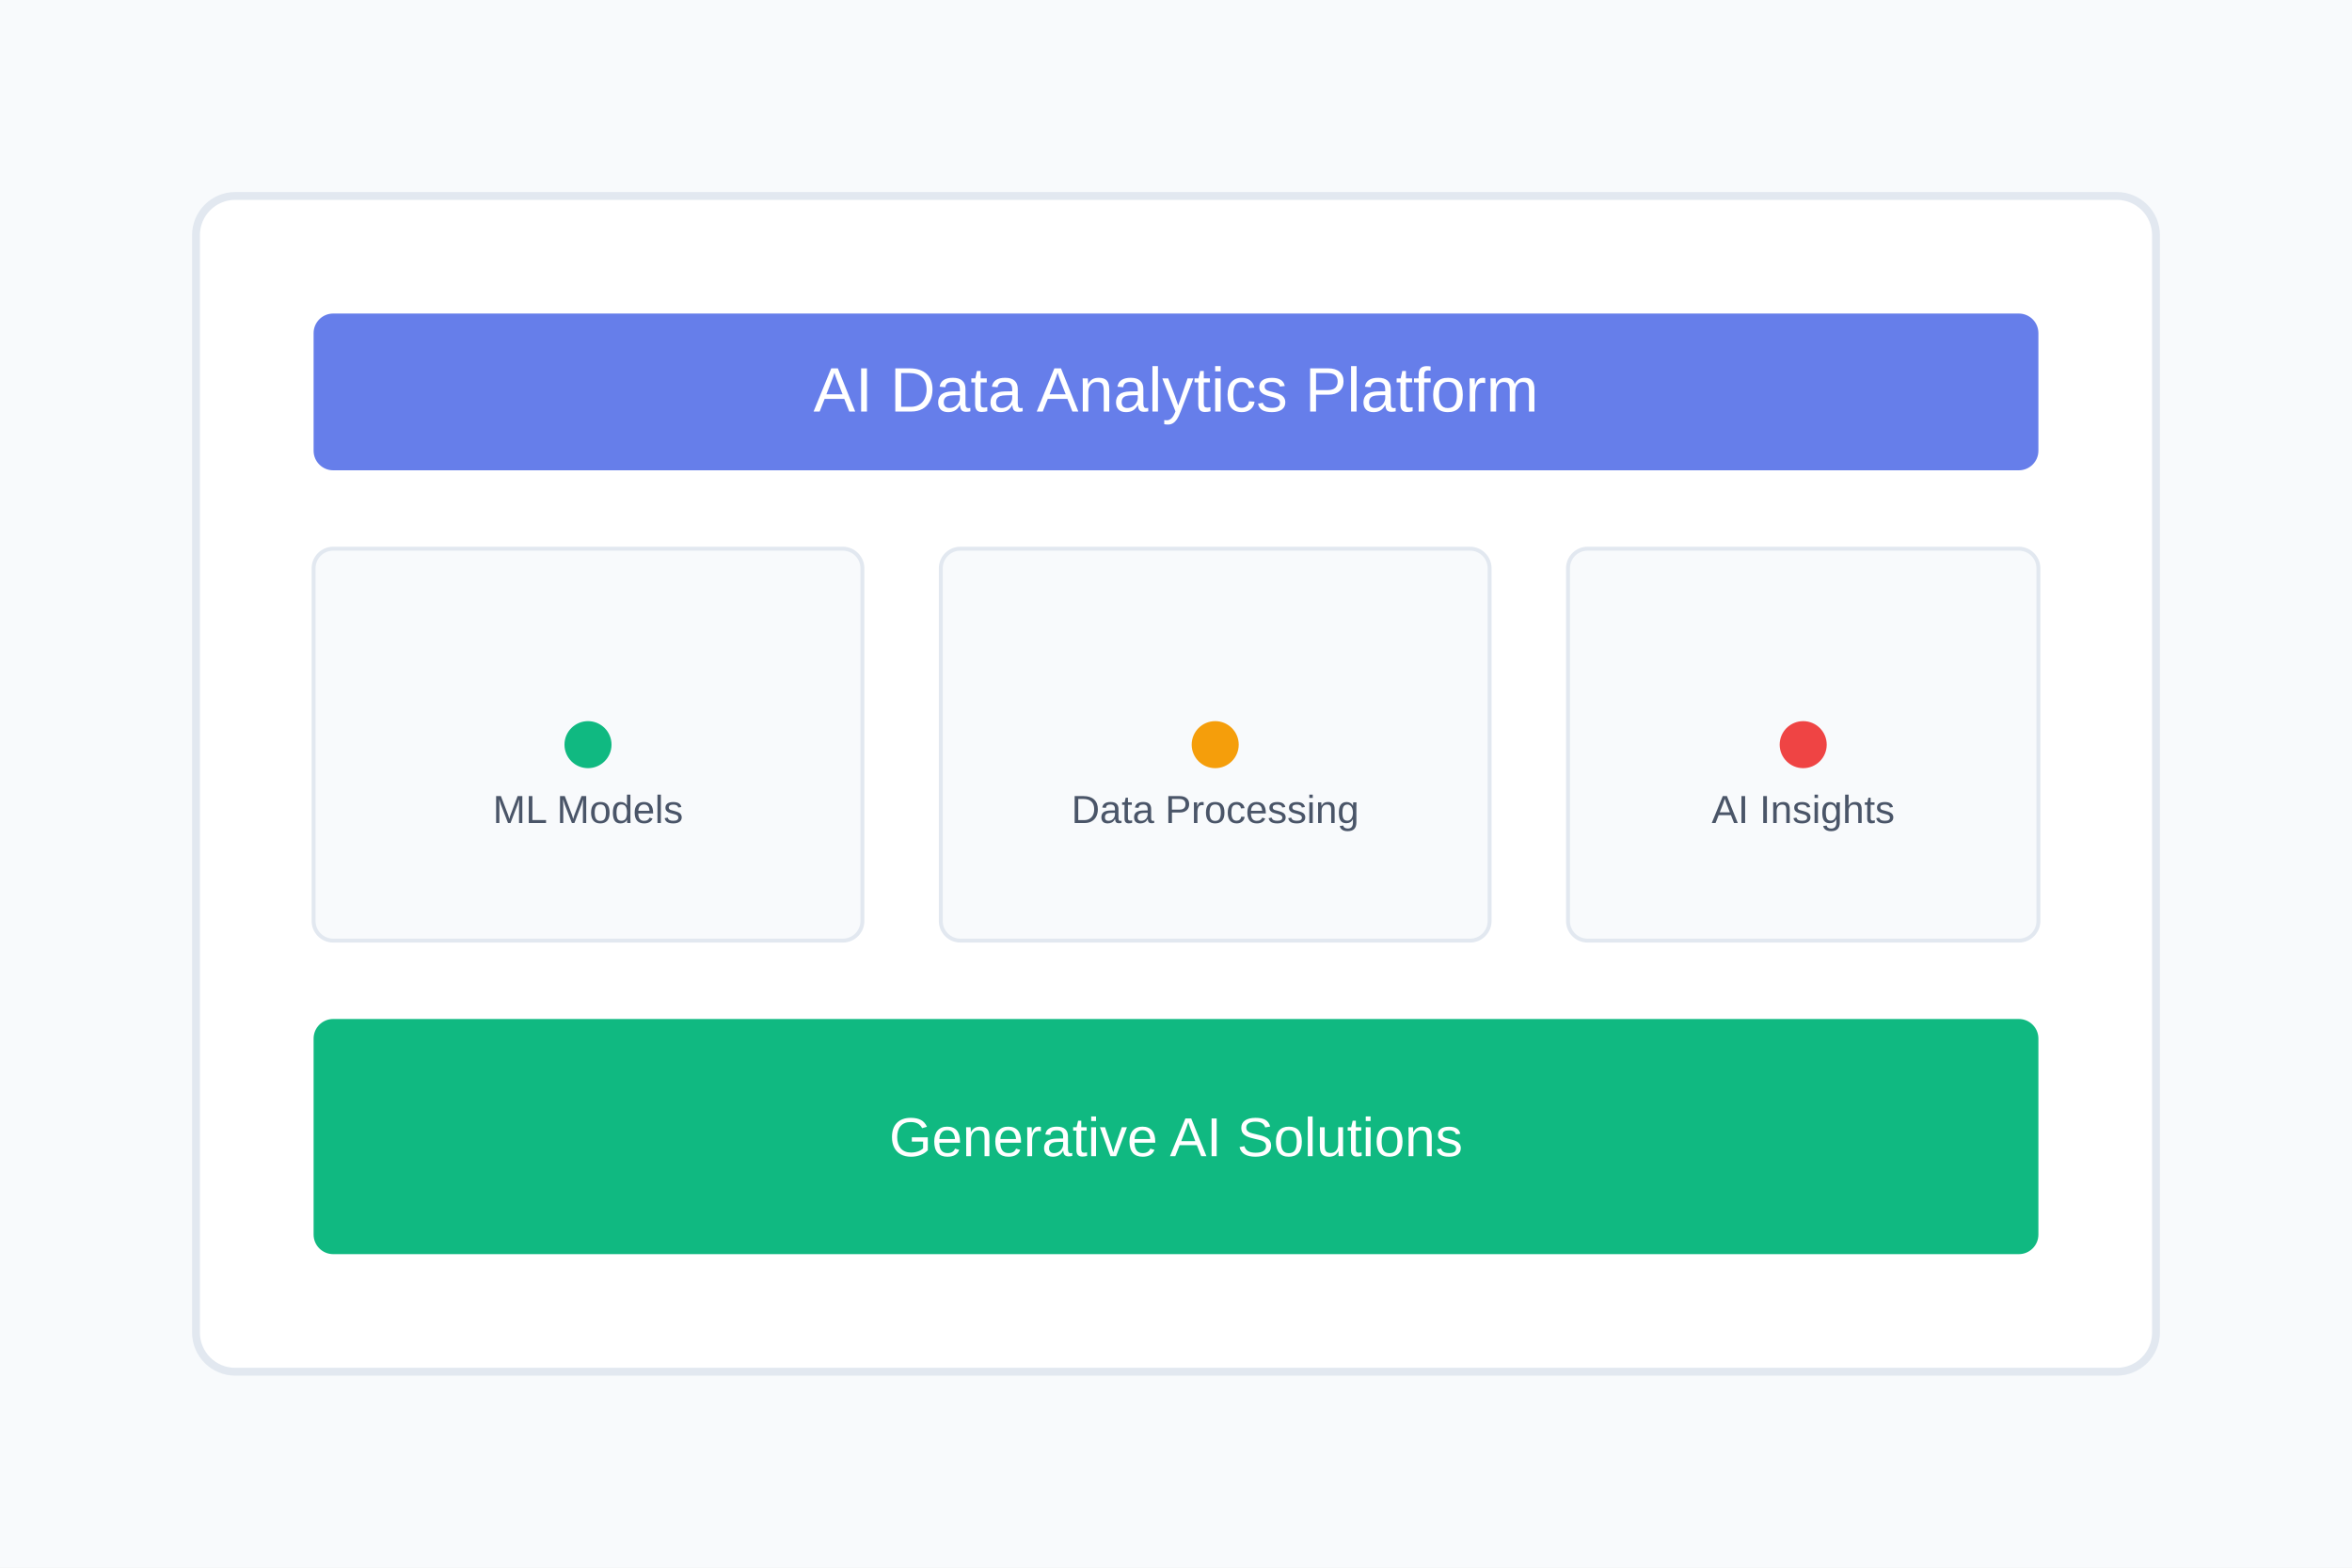
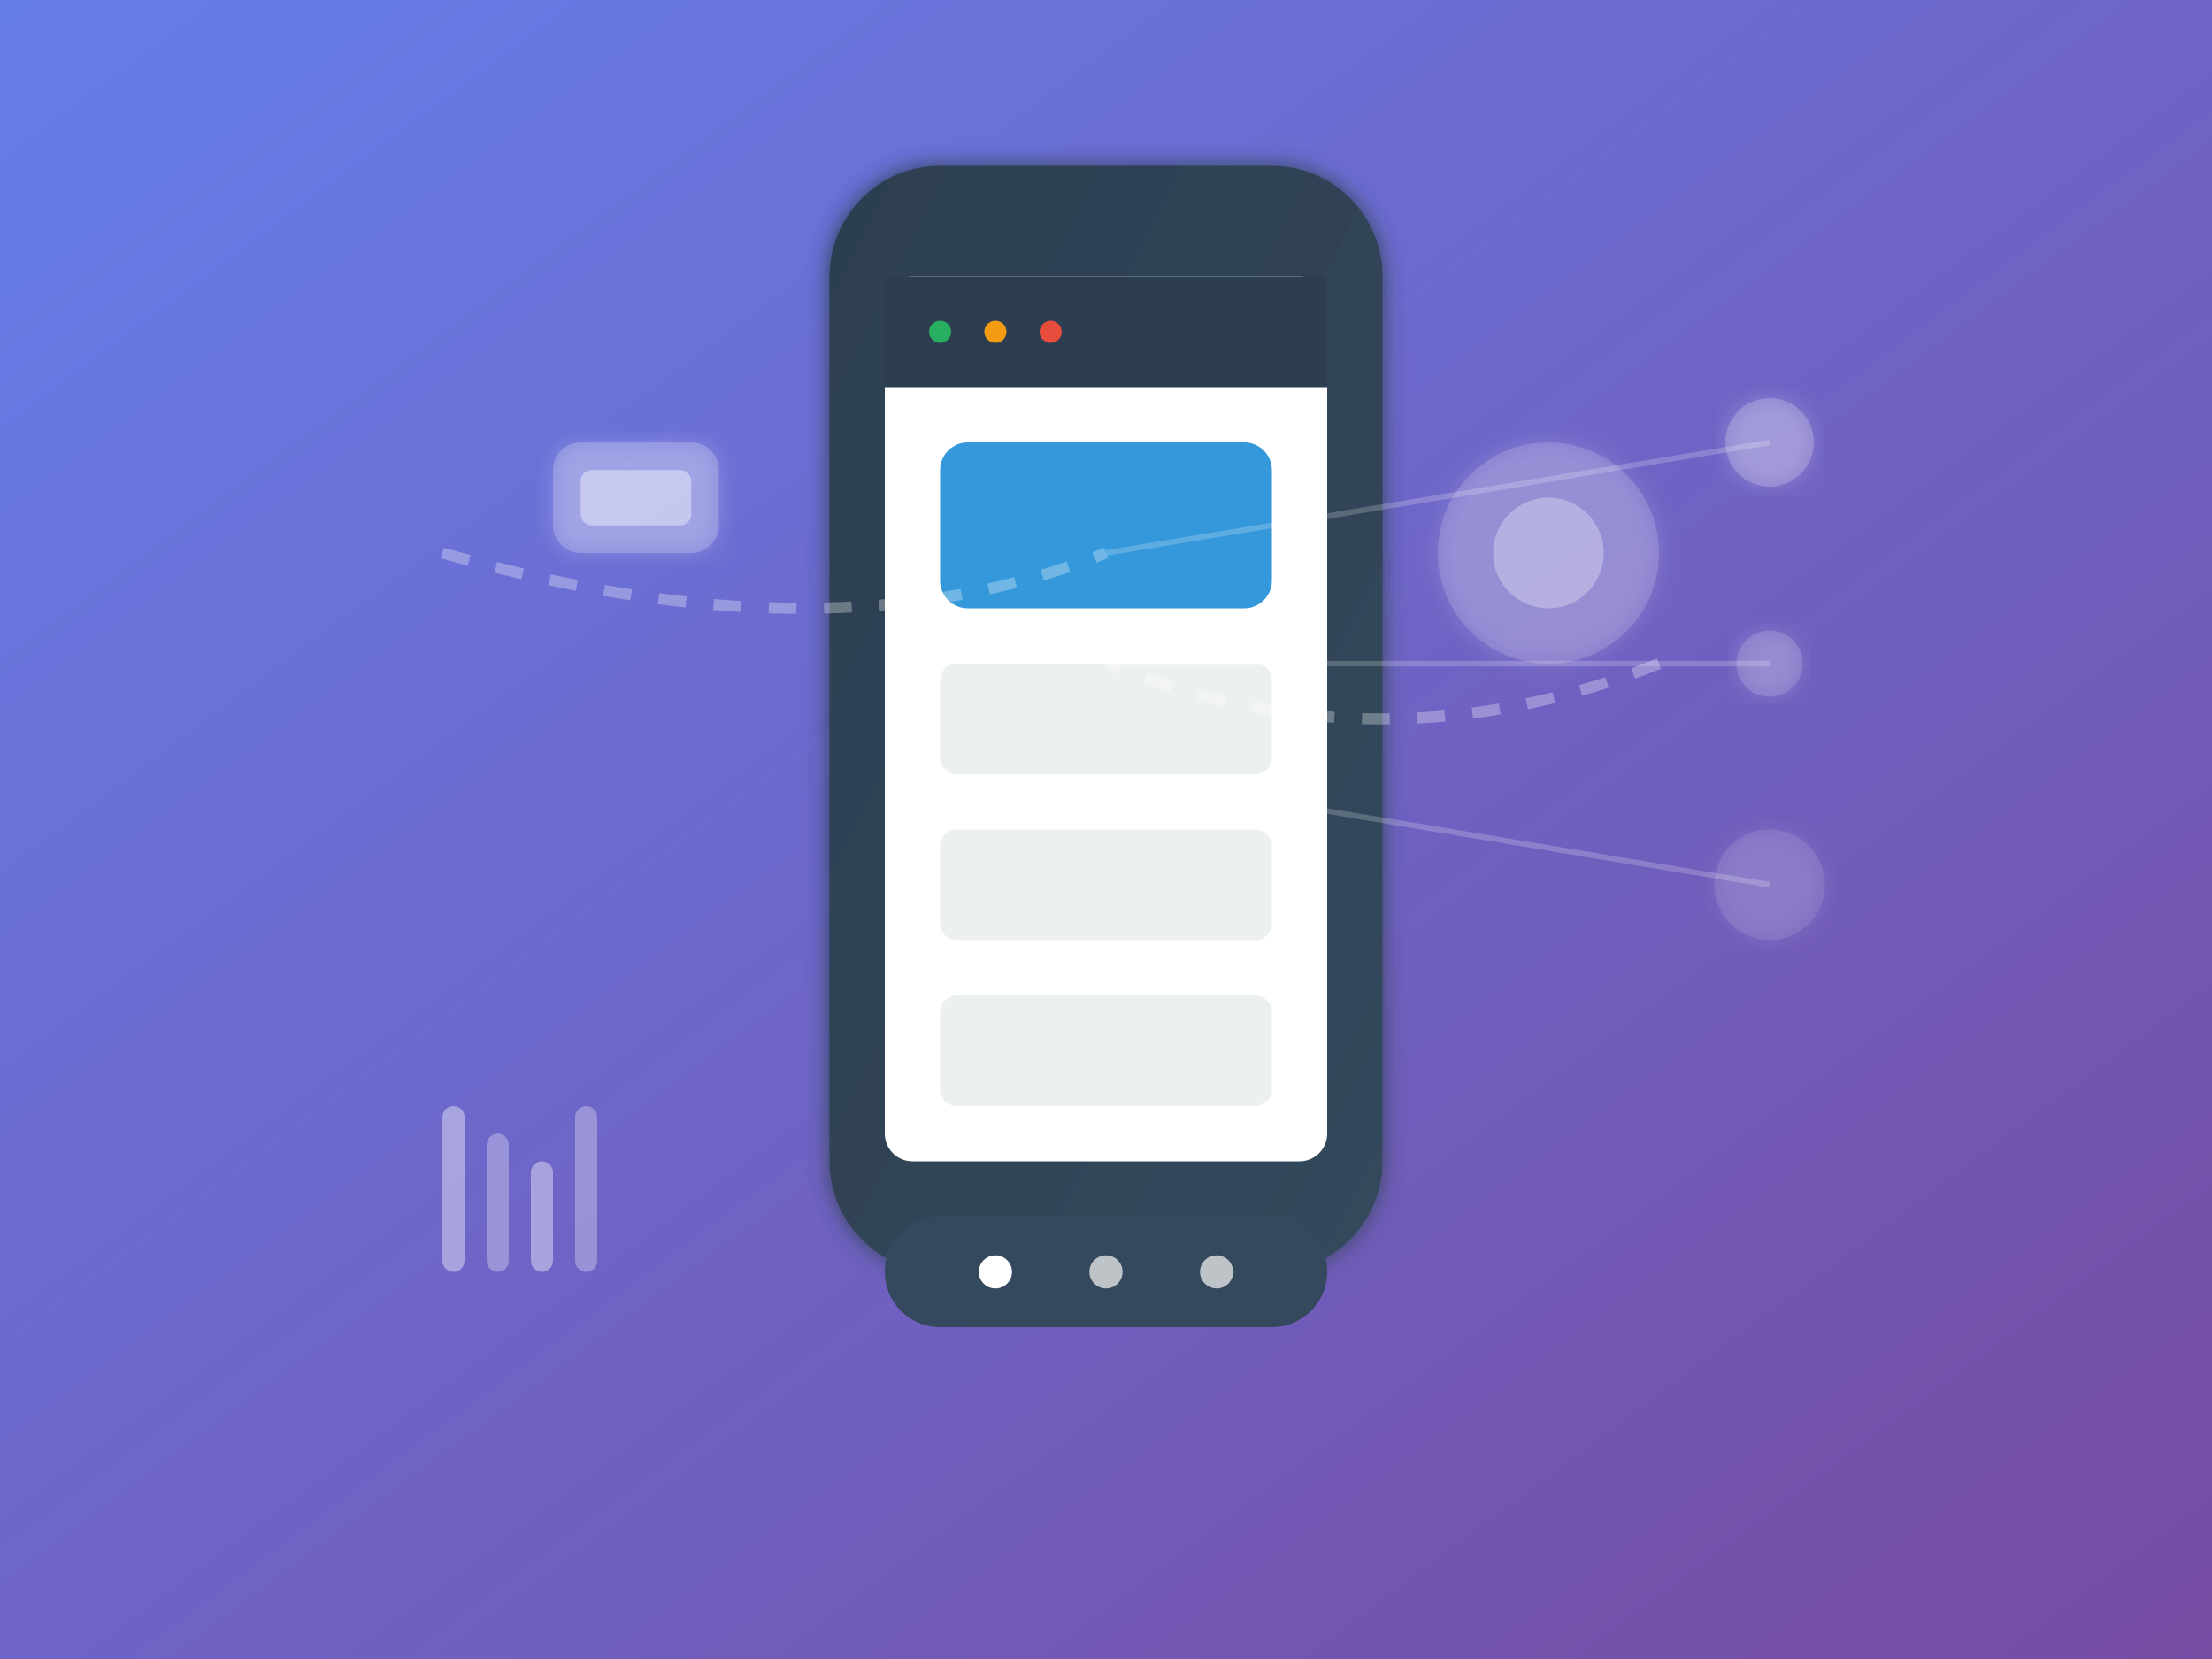
- <svg xmlns="http://www.w3.org/2000/svg" width="600" height="400" viewBox="0 0 600 400" fill="none">
-   <rect width="600" height="400" fill="#F8FAFC" />
-   <rect x="50" y="50" width="500" height="300" rx="10" fill="#FFFFFF" stroke="#E2E8F0" stroke-width="2" />
-   <rect x="80" y="80" width="440" height="40" rx="5" fill="#667EEA" />
-   <text x="300" y="105" font-family="Arial, sans-serif" font-size="16" fill="white" text-anchor="middle">AI Data Analytics Platform</text>
-   <rect x="80" y="140" width="140" height="100" rx="5" fill="#F8FAFC" stroke="#E2E8F0" stroke-width="1" />
-   <rect x="240" y="140" width="140" height="100" rx="5" fill="#F8FAFC" stroke="#E2E8F0" stroke-width="1" />
-   <rect x="400" y="140" width="120" height="100" rx="5" fill="#F8FAFC" stroke="#E2E8F0" stroke-width="1" />
-   <rect x="80" y="260" width="440" height="60" rx="5" fill="#10B981" />
-   <text x="300" y="295" font-family="Arial, sans-serif" font-size="14" fill="white" text-anchor="middle">Generative AI Solutions</text>
-   <circle cx="150" cy="190" r="6" fill="#10B981" />
-   <circle cx="310" cy="190" r="6" fill="#F59E0B" />
-   <circle cx="460" cy="190" r="6" fill="#EF4444" />
-   <text x="150" y="210" font-family="Arial, sans-serif" font-size="10" fill="#4A5568" text-anchor="middle">ML Models</text>
-   <text x="310" y="210" font-family="Arial, sans-serif" font-size="10" fill="#4A5568" text-anchor="middle">Data Processing</text>
-   <text x="460" y="210" font-family="Arial, sans-serif" font-size="10" fill="#4A5568" text-anchor="middle">AI Insights</text>
+ <svg xmlns="http://www.w3.org/2000/svg" width="400" height="300" viewBox="0 0 400 300" fill="none">
+   <defs>
+     <linearGradient id="project2Gradient" x1="0%" y1="0%" x2="100%" y2="100%">
+       <stop offset="0%" style="stop-color:#667eea;stop-opacity:1" />
+       <stop offset="100%" style="stop-color:#764ba2;stop-opacity:1" />
+     </linearGradient>
+     <linearGradient id="mobileGradient" x1="0%" y1="0%" x2="100%" y2="100%">
+       <stop offset="0%" style="stop-color:#2c3e50;stop-opacity:1" />
+       <stop offset="100%" style="stop-color:#34495e;stop-opacity:1" />
+     </linearGradient>
+     <filter id="mobileGlow">
+       <feGaussianBlur stdDeviation="2" result="coloredBlur" />
+       <feMerge>
+         <feMergeNode in="coloredBlur" />
+         <feMergeNode in="SourceGraphic" />
+       </feMerge>
+     </filter>
+   </defs>
+   <rect width="400" height="300" fill="url(#project2Gradient)" />
+   <rect x="150" y="30" width="100" height="200" rx="20" fill="url(#mobileGradient)" filter="url(#mobileGlow)" />
+   <rect x="160" y="50" width="80" height="160" rx="5" fill="#ffffff" />
+   <rect x="160" y="50" width="80" height="20" fill="#2c3e50" />
+   <circle cx="170" cy="60" r="2" fill="#27ae60" />
+   <circle cx="180" cy="60" r="2" fill="#f39c12" />
+   <circle cx="190" cy="60" r="2" fill="#e74c3c" />
+   <rect x="170" y="80" width="60" height="30" rx="5" fill="#3498db" />
+   <rect x="170" y="120" width="60" height="20" rx="3" fill="#ecf0f1" />
+   <rect x="170" y="150" width="60" height="20" rx="3" fill="#ecf0f1" />
+   <rect x="170" y="180" width="60" height="20" rx="3" fill="#ecf0f1" />
+   <rect x="160" y="220" width="80" height="20" rx="10" fill="#34495e" />
+   <circle cx="180" cy="230" r="3" fill="#ffffff" />
+   <circle cx="200" cy="230" r="3" fill="#bdc3c7" />
+   <circle cx="220" cy="230" r="3" fill="#bdc3c7" />
+   <g transform="translate(100, 80)">
+     <rect x="0" y="0" width="30" height="20" rx="5" fill="rgba(255,255,255,0.2)" filter="url(#mobileGlow)" />
+     <rect x="5" y="5" width="20" height="10" fill="rgba(255,255,255,0.4)" rx="2" />
+   </g>
+   <g transform="translate(280, 100)">
+     <circle cx="0" cy="0" r="20" fill="rgba(255,255,255,0.15)" filter="url(#mobileGlow)" />
+     <circle cx="0" cy="0" r="10" fill="rgba(255,255,255,0.3)" />
+   </g>
+   <g stroke="rgba(255,255,255,0.3)" stroke-width="2" fill="none">
+     <path d="M80 100 Q150 120 200 100" stroke-dasharray="5,5" />
+     <path d="M300 120 Q250 140 200 120" stroke-dasharray="5,5" />
+   </g>
+   <g transform="translate(80, 200)">
+     <rect x="0" y="0" width="4" height="30" fill="rgba(255,255,255,0.4)" rx="2" />
+     <rect x="8" y="5" width="4" height="25" fill="rgba(255,255,255,0.3)" rx="2" />
+     <rect x="16" y="10" width="4" height="20" fill="rgba(255,255,255,0.4)" rx="2" />
+     <rect x="24" y="0" width="4" height="30" fill="rgba(255,255,255,0.3)" rx="2" />
+   </g>
+   <circle cx="320" cy="80" r="8" fill="rgba(255,255,255,0.2)" filter="url(#mobileGlow)" />
+   <circle cx="320" cy="120" r="6" fill="rgba(255,255,255,0.15)" filter="url(#mobileGlow)" />
+   <circle cx="320" cy="160" r="10" fill="rgba(255,255,255,0.1)" filter="url(#mobileGlow)" />
+   <g stroke="rgba(255,255,255,0.2)" stroke-width="1" fill="none">
+     <line x1="320" y1="80" x2="200" y2="100" />
+     <line x1="320" y1="120" x2="200" y2="120" />
+     <line x1="320" y1="160" x2="200" y2="140" />
+   </g>
</svg>
